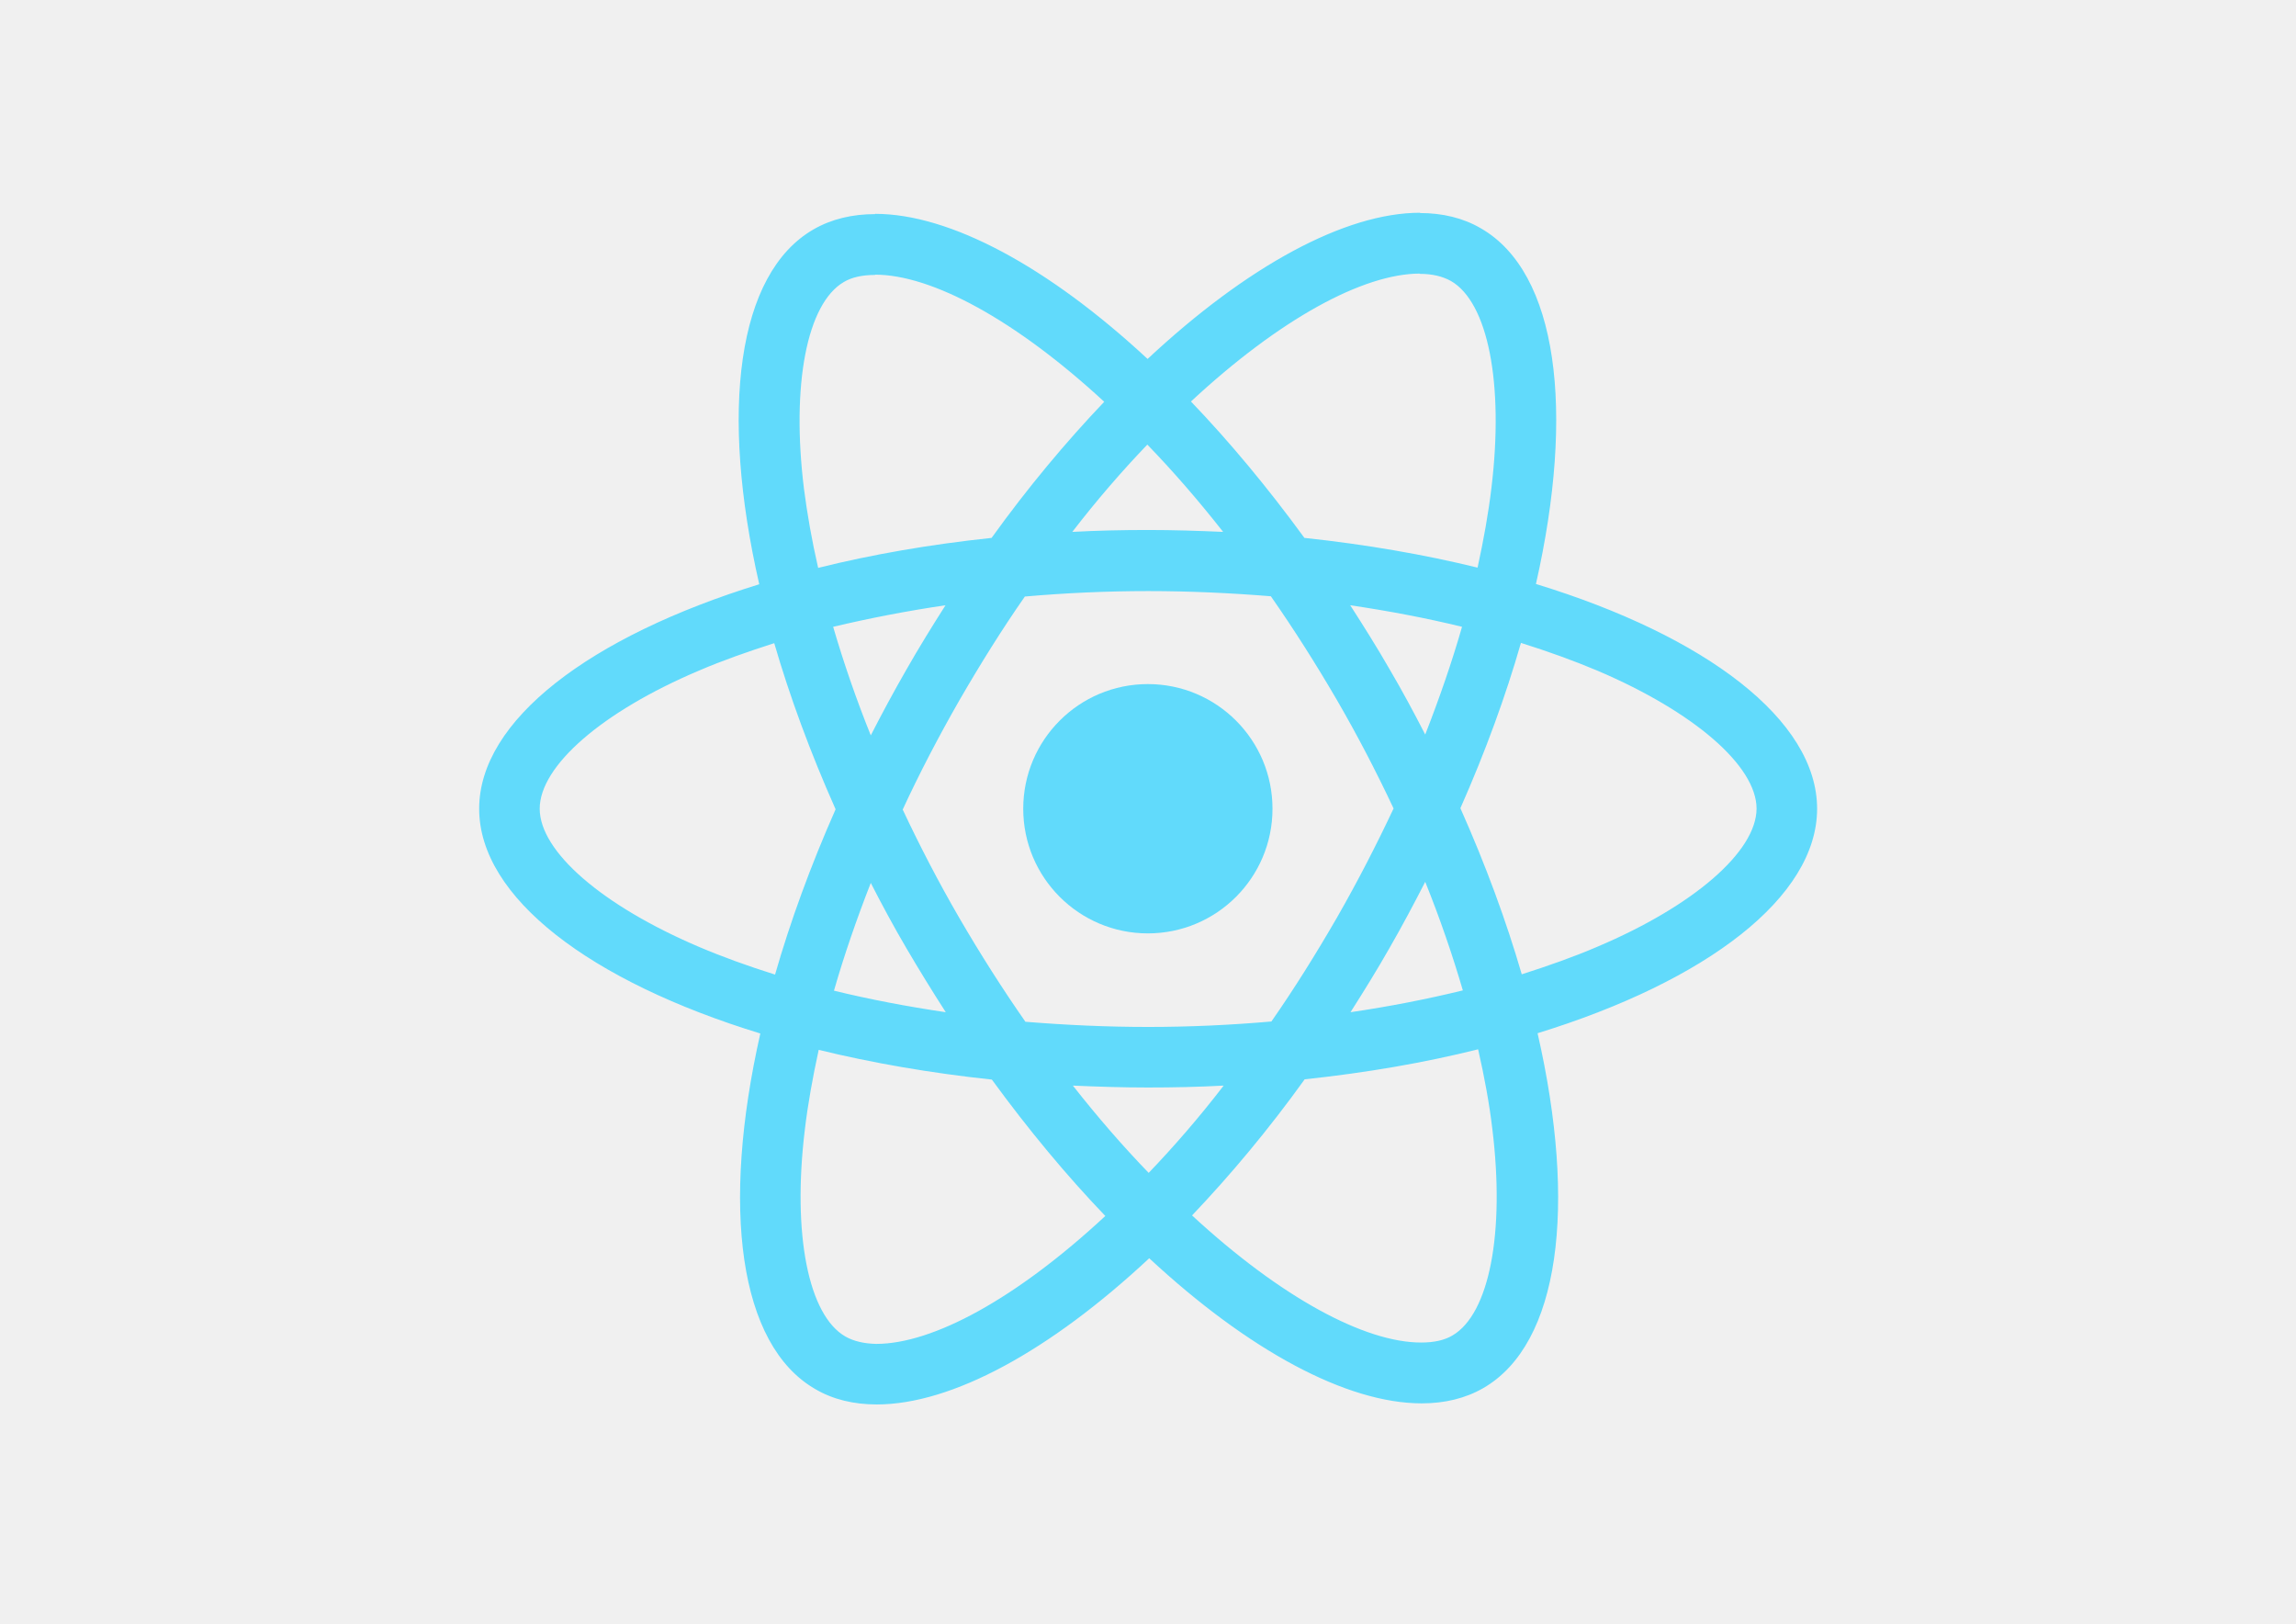
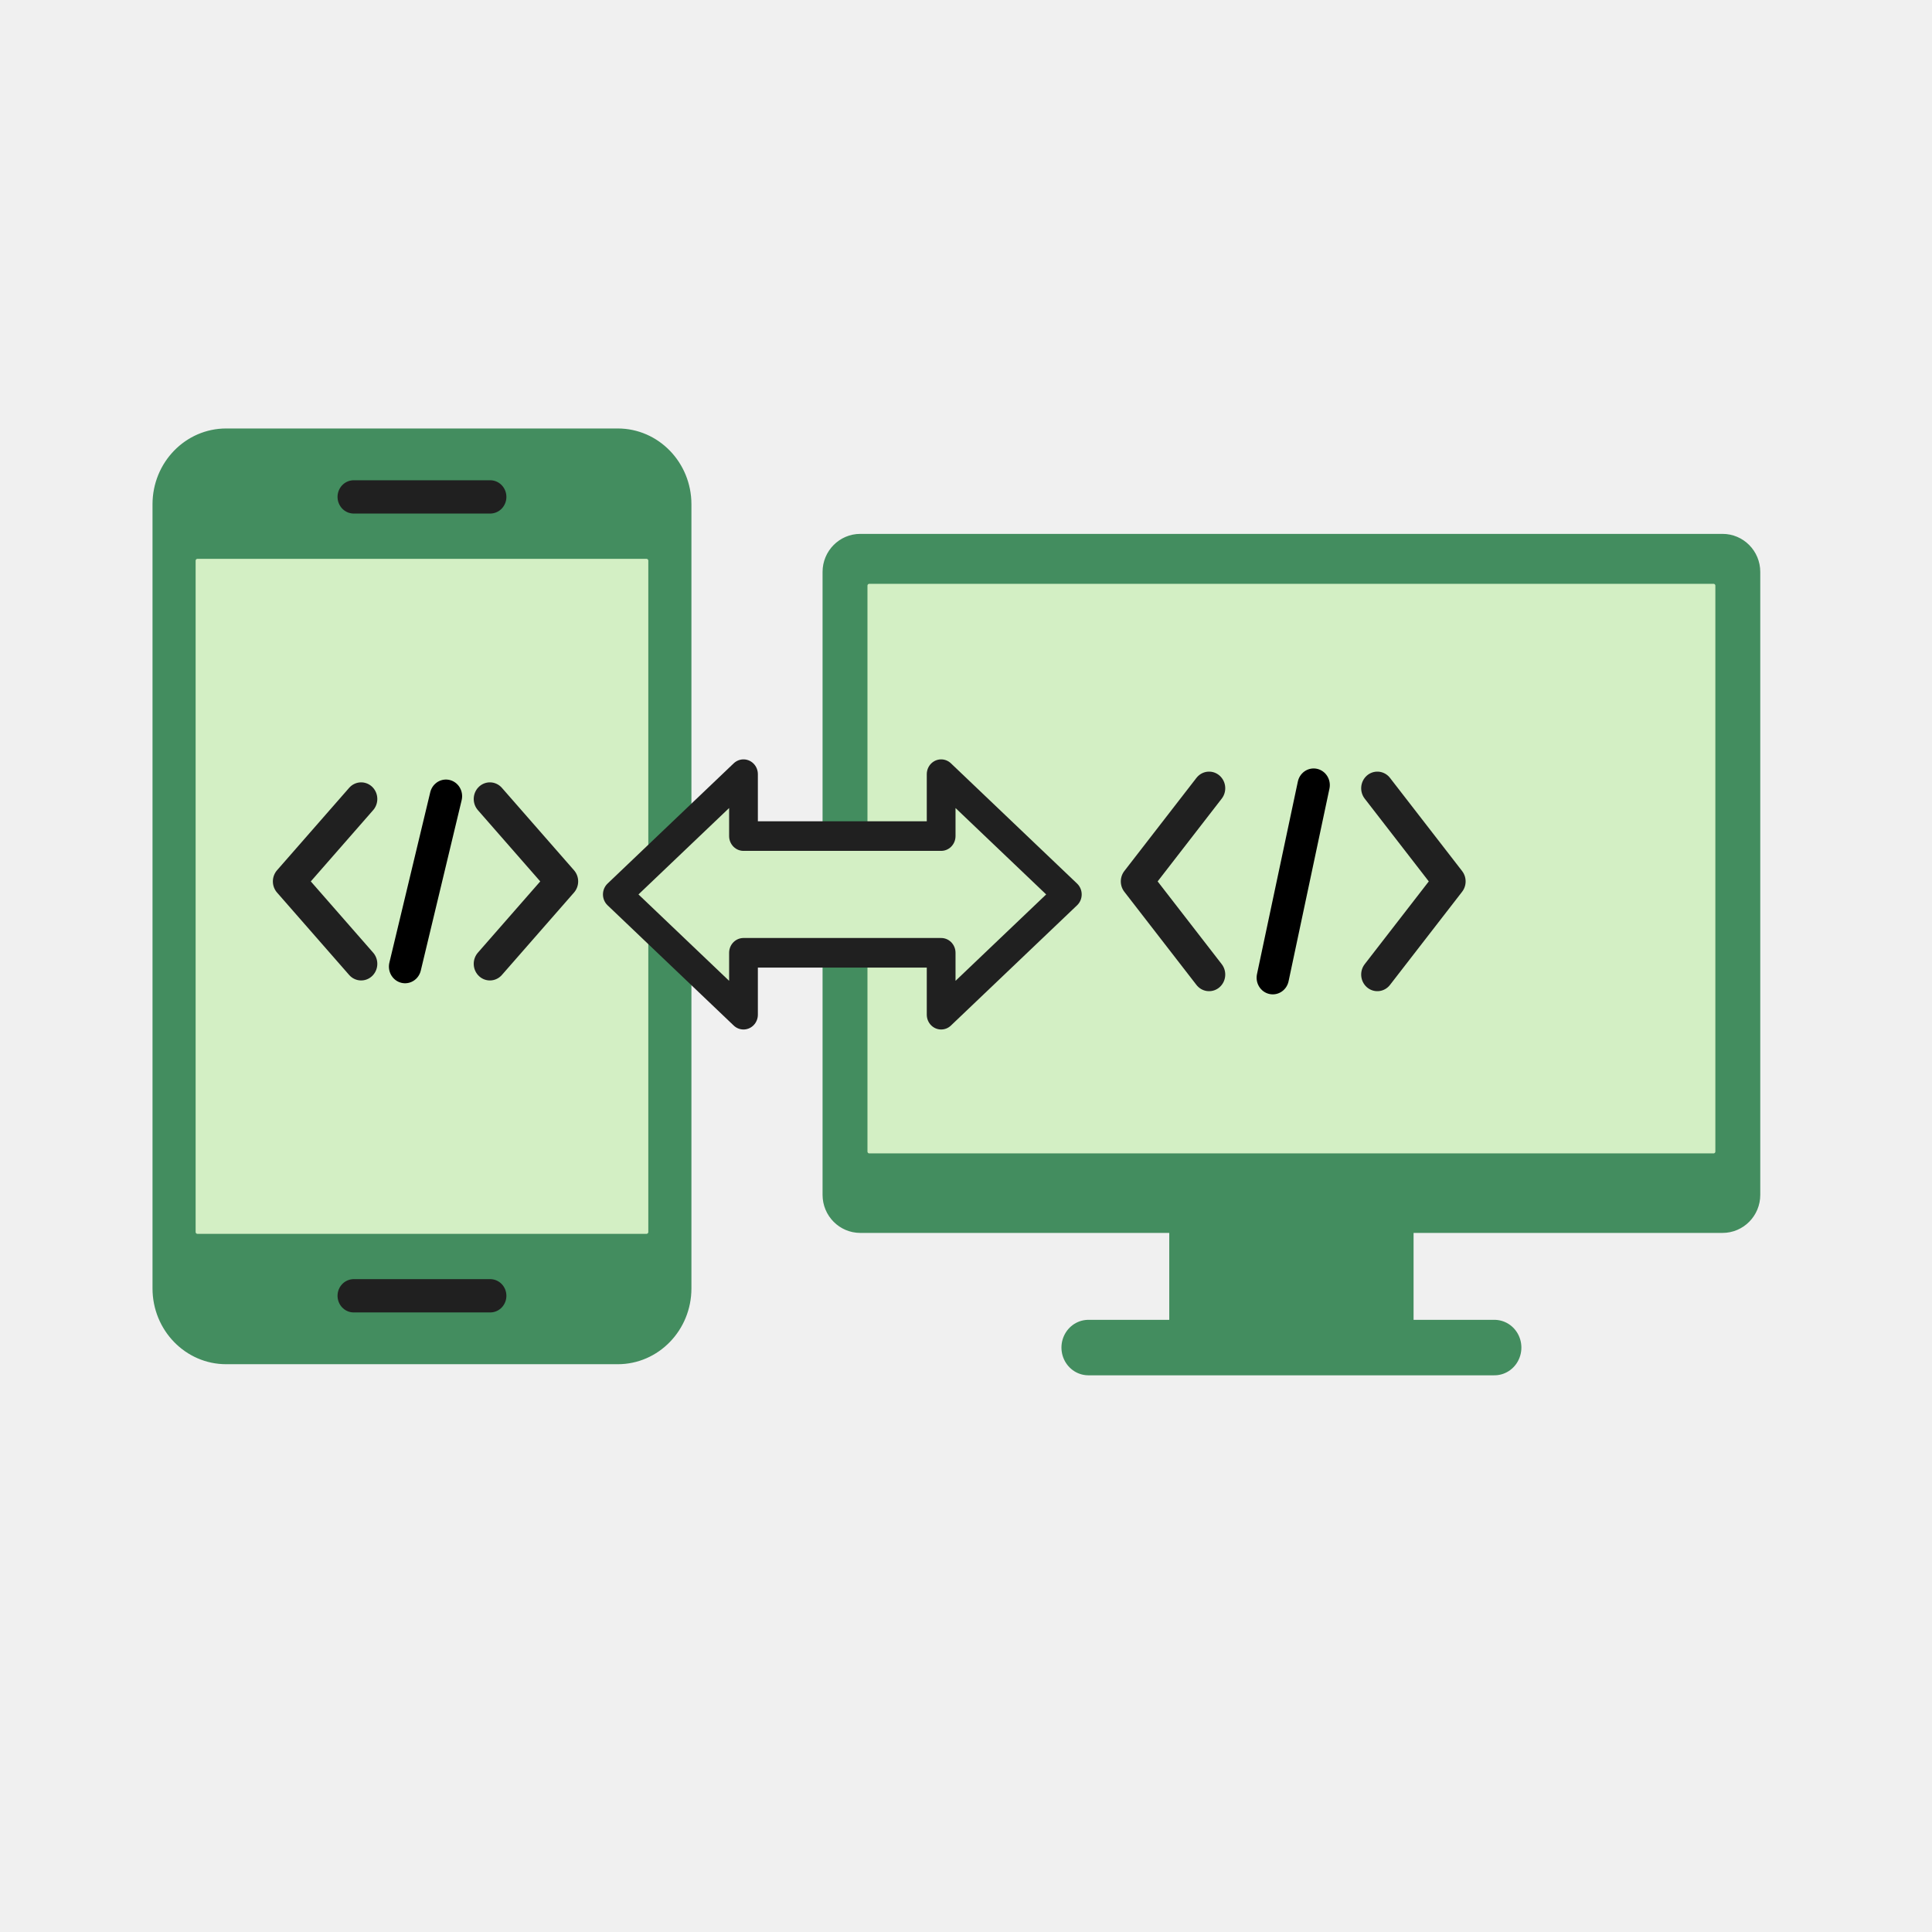
- <svg xmlns="http://www.w3.org/2000/svg" viewBox="0 0 841.9 595.3">
-   <g fill="#61DAFB">
-     <path d="M666.3 296.5c0-32.5-40.7-63.3-103.1-82.4 14.4-63.6 8-114.2-20.2-130.4-6.5-3.8-14.1-5.6-22.4-5.6v22.3c4.6 0 8.3.9 11.4 2.6 13.6 7.8 19.5 37.5 14.9 75.7-1.1 9.4-2.9 19.3-5.1 29.4-19.6-4.8-41-8.5-63.5-10.9-13.5-18.5-27.5-35.3-41.6-50 32.6-30.3 63.2-46.9 84-46.9V78c-27.5 0-63.5 19.6-99.9 53.6-36.4-33.8-72.4-53.2-99.9-53.2v22.3c20.7 0 51.4 16.5 84 46.6-14 14.7-28 31.4-41.3 49.9-22.6 2.4-44 6.1-63.6 11-2.3-10-4-19.7-5.2-29-4.7-38.2 1.1-67.9 14.6-75.8 3-1.8 6.9-2.6 11.5-2.6V78.5c-8.4 0-16 1.8-22.6 5.6-28.1 16.2-34.4 66.7-19.9 130.1-62.2 19.2-102.7 49.9-102.7 82.3 0 32.5 40.7 63.3 103.1 82.4-14.4 63.6-8 114.2 20.2 130.4 6.5 3.8 14.1 5.6 22.5 5.6 27.5 0 63.5-19.6 99.9-53.6 36.4 33.8 72.4 53.2 99.9 53.2 8.4 0 16-1.8 22.6-5.6 28.1-16.2 34.4-66.7 19.9-130.1 62-19.1 102.5-49.9 102.5-82.3zm-130.2-66.7c-3.7 12.9-8.3 26.2-13.5 39.5-4.1-8-8.4-16-13.1-24-4.6-8-9.5-15.8-14.4-23.4 14.2 2.1 27.9 4.7 41 7.9zm-45.8 106.5c-7.8 13.5-15.8 26.3-24.1 38.2-14.9 1.3-30 2-45.2 2-15.1 0-30.2-.7-45-1.9-8.3-11.9-16.4-24.6-24.2-38-7.6-13.1-14.5-26.4-20.8-39.8 6.2-13.4 13.2-26.8 20.7-39.9 7.8-13.5 15.8-26.3 24.1-38.2 14.9-1.3 30-2 45.2-2 15.1 0 30.2.7 45 1.9 8.3 11.9 16.4 24.6 24.2 38 7.6 13.1 14.5 26.4 20.8 39.8-6.3 13.4-13.2 26.8-20.7 39.9zm32.3-13c5.4 13.4 10 26.8 13.8 39.8-13.1 3.2-26.9 5.9-41.2 8 4.9-7.7 9.8-15.6 14.4-23.7 4.6-8 8.9-16.1 13-24.1zM421.2 430c-9.3-9.6-18.6-20.3-27.8-32 9 .4 18.2.7 27.5.7 9.4 0 18.7-.2 27.8-.7-9 11.7-18.3 22.4-27.5 32zm-74.4-58.9c-14.2-2.1-27.9-4.7-41-7.9 3.7-12.9 8.3-26.2 13.5-39.5 4.1 8 8.4 16 13.1 24 4.7 8 9.5 15.8 14.4 23.4zM420.7 163c9.3 9.6 18.6 20.3 27.8 32-9-.4-18.2-.7-27.5-.7-9.4 0-18.7.2-27.8.7 9-11.7 18.3-22.4 27.5-32zm-74 58.9c-4.9 7.7-9.8 15.6-14.4 23.7-4.6 8-8.9 16-13 24-5.4-13.4-10-26.8-13.8-39.8 13.1-3.1 26.9-5.8 41.2-7.9zm-90.5 125.2c-35.4-15.1-58.3-34.9-58.3-50.6 0-15.7 22.9-35.6 58.3-50.6 8.6-3.7 18-7 27.7-10.1 5.7 19.6 13.2 40 22.5 60.9-9.2 20.8-16.6 41.1-22.2 60.6-9.9-3.1-19.3-6.5-28-10.2zM310 490c-13.6-7.8-19.5-37.5-14.9-75.7 1.1-9.4 2.9-19.3 5.1-29.4 19.6 4.8 41 8.5 63.5 10.9 13.5 18.5 27.5 35.3 41.6 50-32.6 30.3-63.2 46.9-84 46.9-4.5-.1-8.3-1-11.3-2.7zm237.2-76.2c4.7 38.2-1.1 67.9-14.6 75.8-3 1.8-6.9 2.6-11.5 2.6-20.7 0-51.4-16.5-84-46.6 14-14.7 28-31.4 41.3-49.9 22.6-2.4 44-6.1 63.6-11 2.3 10.1 4.1 19.8 5.2 29.1zm38.5-66.7c-8.6 3.7-18 7-27.7 10.1-5.7-19.6-13.2-40-22.5-60.9 9.2-20.8 16.6-41.1 22.2-60.6 9.9 3.1 19.3 6.5 28.1 10.2 35.4 15.1 58.3 34.9 58.3 50.6-.1 15.7-23 35.6-58.4 50.6zM320.8 78.4z" />
-     <circle cx="420.9" cy="296.5" r="45.7" />
-     <path d="M520.5 78.1z" />
+ <svg xmlns="http://www.w3.org/2000/svg" xmlns:ns1="https://boxy-svg.com" viewBox="0 0 500 500" width="500px" height="500px">
+   <defs>
+     <ns1:export>
+       <ns1:file format="png" width="1000" height="1000" dpi="400" antialiasing="false" />
+       <ns1:file format="svg" />
+       <ns1:file format="png" href="#object-0" path="Untitled 2.png" />
+     </ns1:export>
+   </defs>
+   <g fill="none" fill-rule="nonzero" stroke="none" stroke-width="none" stroke-linecap="none" stroke-linejoin="none" stroke-miterlimit="10" stroke-dasharray="" stroke-dashoffset="0" font-family="none" font-weight="none" font-size="none" text-anchor="none" style="mix-blend-mode: normal;" transform="matrix(0.929804, 0, 0, 0.957182, -488.6696, -83.897)" id="object-0">
+     <g id="Group 1">
+       <g id="Group 1" stroke-linecap="round" stroke-linejoin="round">
+         <path d="M765.011,420.5c-5.523,0 -10,-4.384 -10,-9.792v-168.417c0,-5.408 4.477,-9.792 10,-9.792h240c5.523,0 10,4.384 10,9.792v168.417c0,5.408 -4.477,9.792 -10,9.792z" id="Path 1" stroke-width="1" style="fill: rgb(67, 141, 95); stroke: rgb(67, 141, 95);" />
+         <path d="M767.511,399v-153h235v153z" id="Path 1" stroke-width="1" style="fill: rgb(211, 239, 196); stroke: rgb(211, 239, 196);" />
+         <path d="M588.511,456c-11.046,0 -20,-8.954 -20,-20v-212c0,-11.046 8.954,-20 20,-20h109c11.046,0 20,8.954 20,20v212c0,11.046 -8.954,20 -20,20z" id="Path 1" stroke-width="1" style="fill: rgb(67, 141, 95); stroke: rgb(67, 141, 95);" />
+         <path d="M580.511,420.75v-181.5h125v181.5z" id="Path 1" stroke-width="1" style="fill: rgb(211, 239, 196); stroke: rgb(211, 239, 196);" />
+         <path d="M828.502,452h113.018" id="Path 1" stroke-width="15" style="fill: rgb(67, 141, 95); stroke: rgb(67, 141, 95);" />
+       </g>
+       <g id="Group 1" fill-opacity="0" fill="#000000" stroke="#202020" stroke-width="9" stroke-linecap="round" stroke-linejoin="round" style="">
+         <path d="M624.011,438h38" id="Path 1" />
+         <path d="M624.011,222h38" id="Path 1" />
+       </g>
+       <g id="Group 1" fill="#73a975" stroke="#202020" stroke-width="8" stroke-linecap="round" stroke-linejoin="round" style="">
+         <path d="M787.52,345.26h-55.016v16.74l-35.117,-32.517l35.117,-32.517v16.74h55.016v-16.74l35.117,32.517l-35.117,32.517z" id="Path 1" style="fill: rgb(211, 239, 196);" />
+       </g>
+       <g id="Group 1" fill="#324437" stroke="#324437" stroke-width="1" stroke-linecap="round" stroke-linejoin="round" style="">
+         <path d="M851.511,452v-40h67v40z" id="Path 1" style="fill: rgb(67, 141, 95); stroke: rgb(67, 141, 95);" />
+       </g>
+     </g>
+     <g id="Layer2 1" stroke-width="9" stroke-linecap="round" stroke-linejoin="round" style="">
+       <path d="M661.917,303.679l5.64,6.261l14.431,16.02l-14.431,16.02l-5.64,6.261" id="Path 1" fill-opacity="0" fill="#ffffff" stroke="#202020" />
+       <path d="M626.083,348.241l-5.64,-6.261l-14.431,-16.02l14.431,-16.02l5.64,-6.261" id="Path 1" fill-opacity="0" fill="#ffffff" stroke="#202020" />
+       <path d="M649.688,302.92l-11.376,46.08" id="Path 1" fill-opacity="0" fill="#000000" stroke="#000000" />
+       <path d="M862.094,351.142l-5.64,-7.076l-14.431,-18.106l14.431,-18.106l5.64,-7.076" id="Path 1" fill-opacity="0" fill="#ffffff" stroke="#202020" />
+       <path d="M908.929,300.778l5.64,7.076l14.431,18.106l-14.431,18.106l-5.64,7.076" id="Path 1" fill-opacity="0" fill="#ffffff" stroke="#202020" />
+       <path d="M891.199,299.92l-11.376,52.08" id="Path 1" fill-opacity="0" fill="#000000" stroke="#000000" />
+     </g>
  </g>
</svg>
